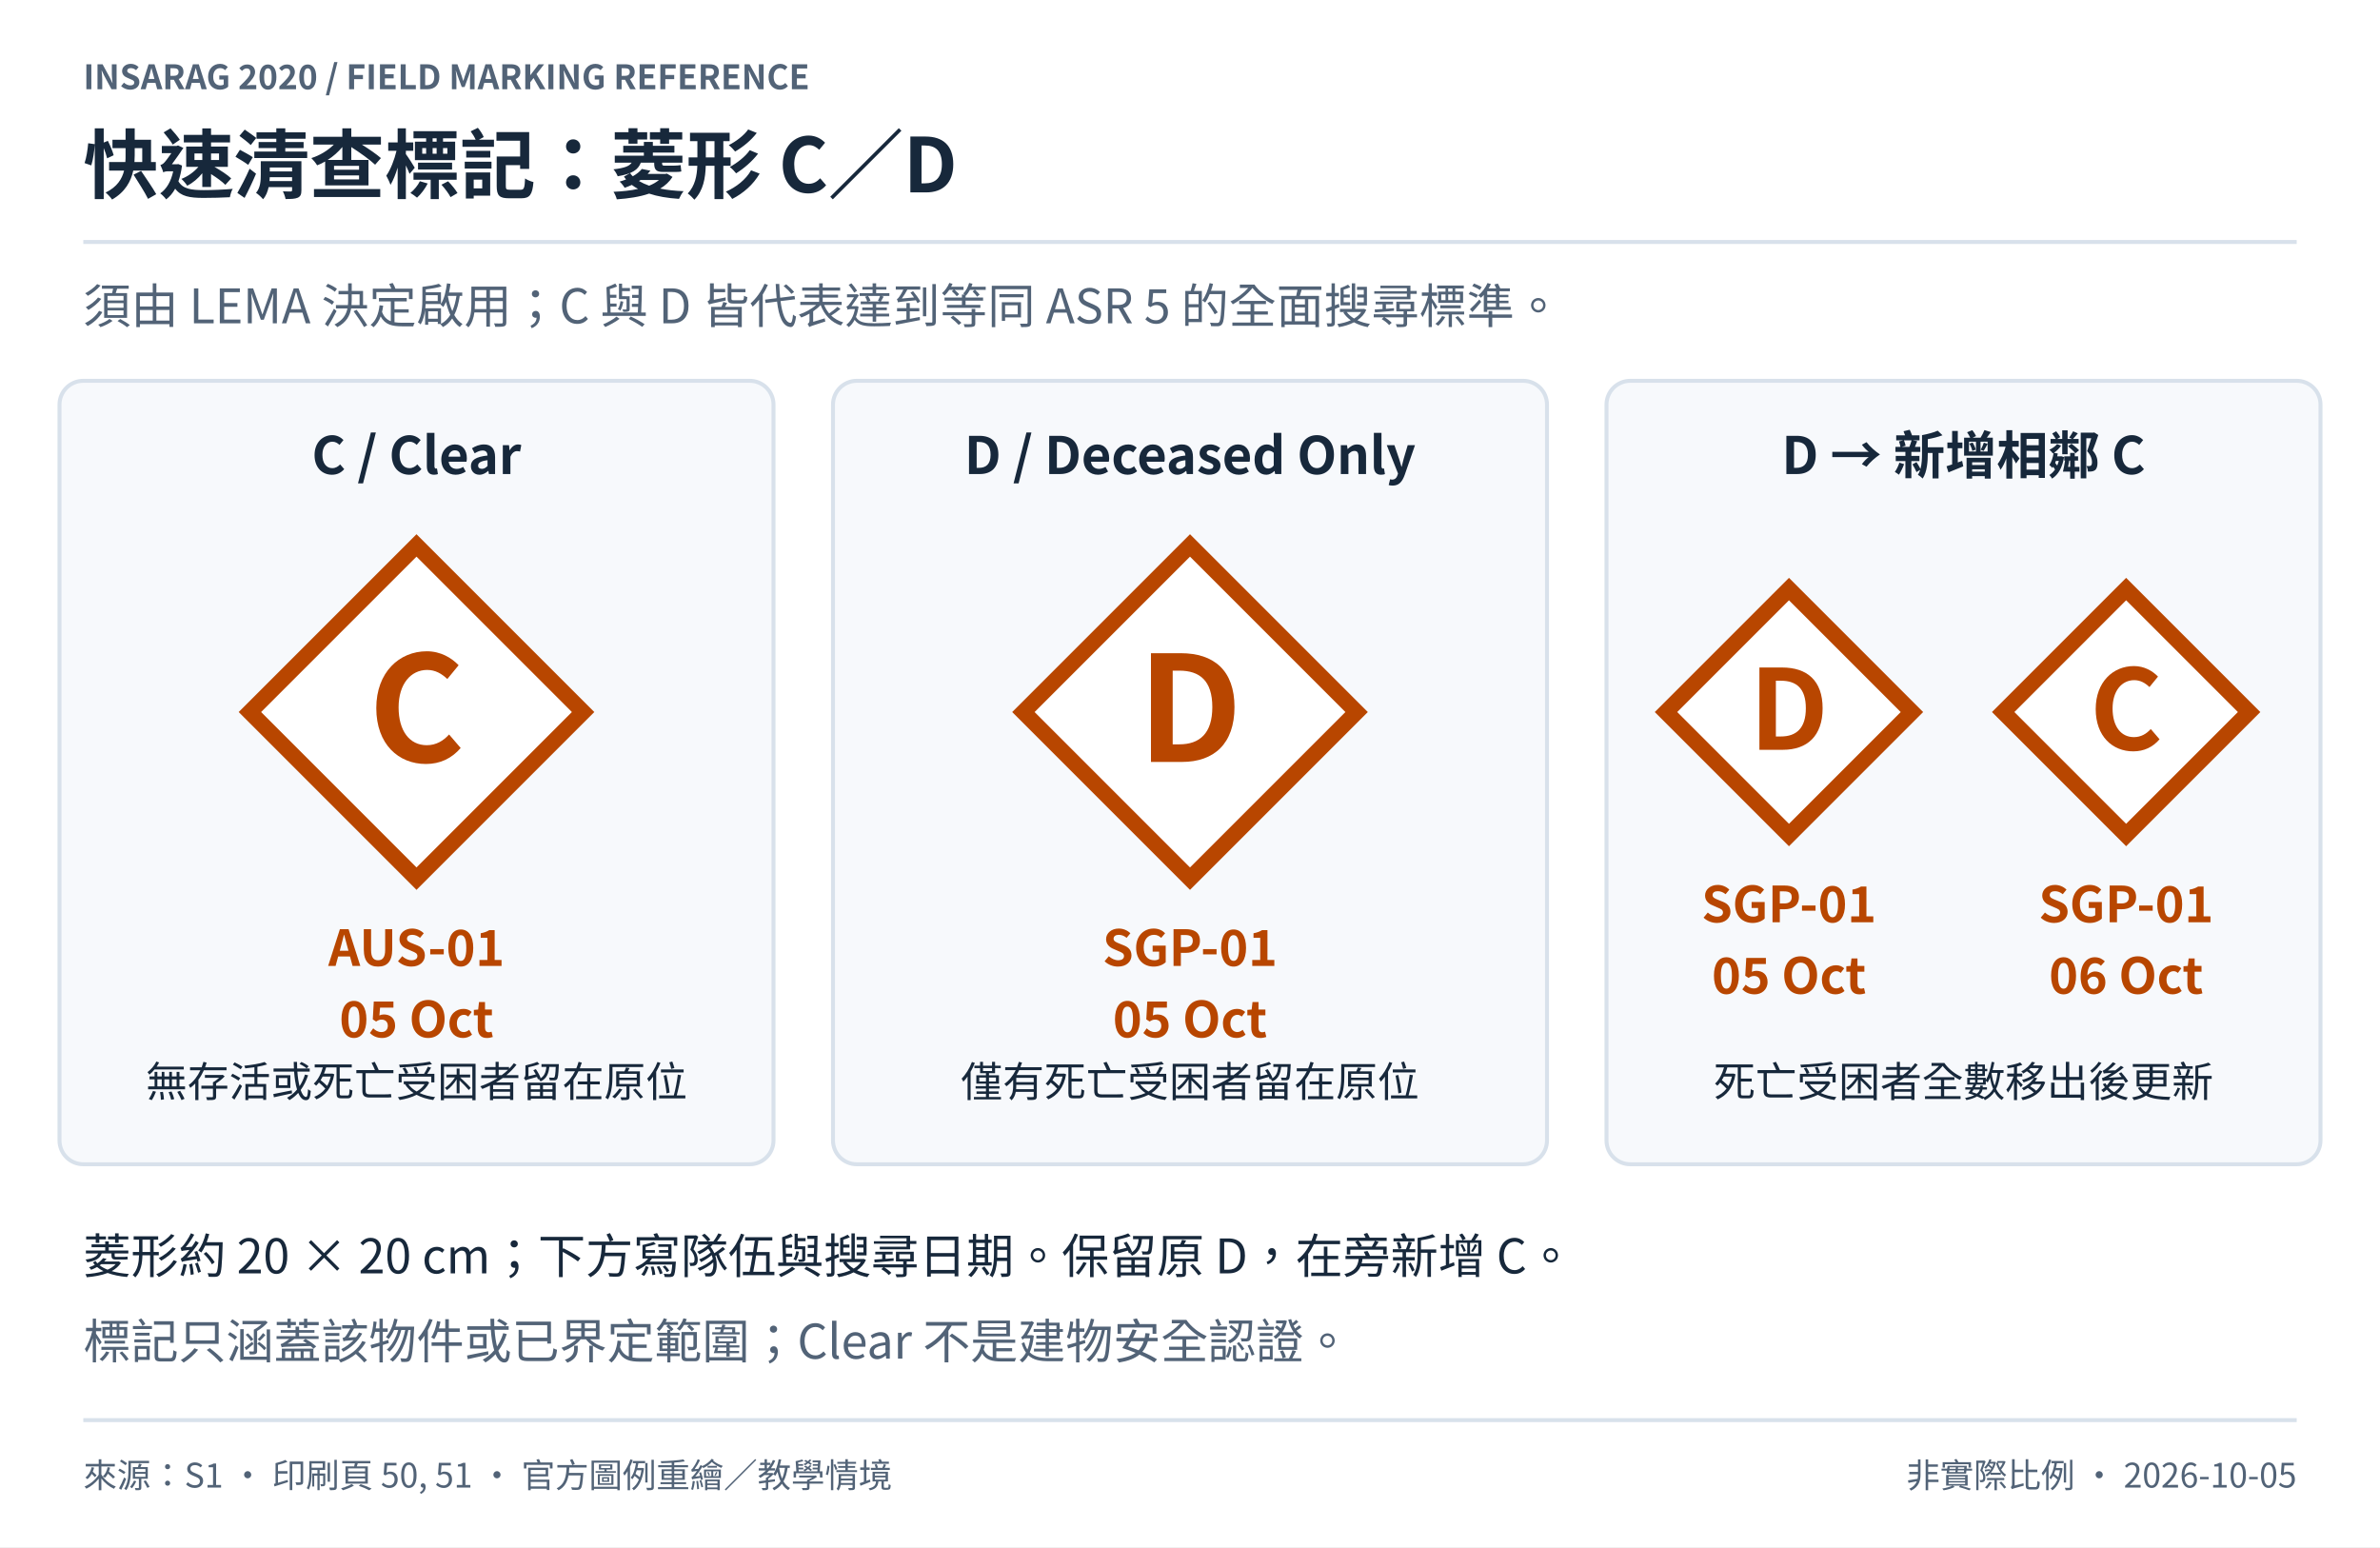
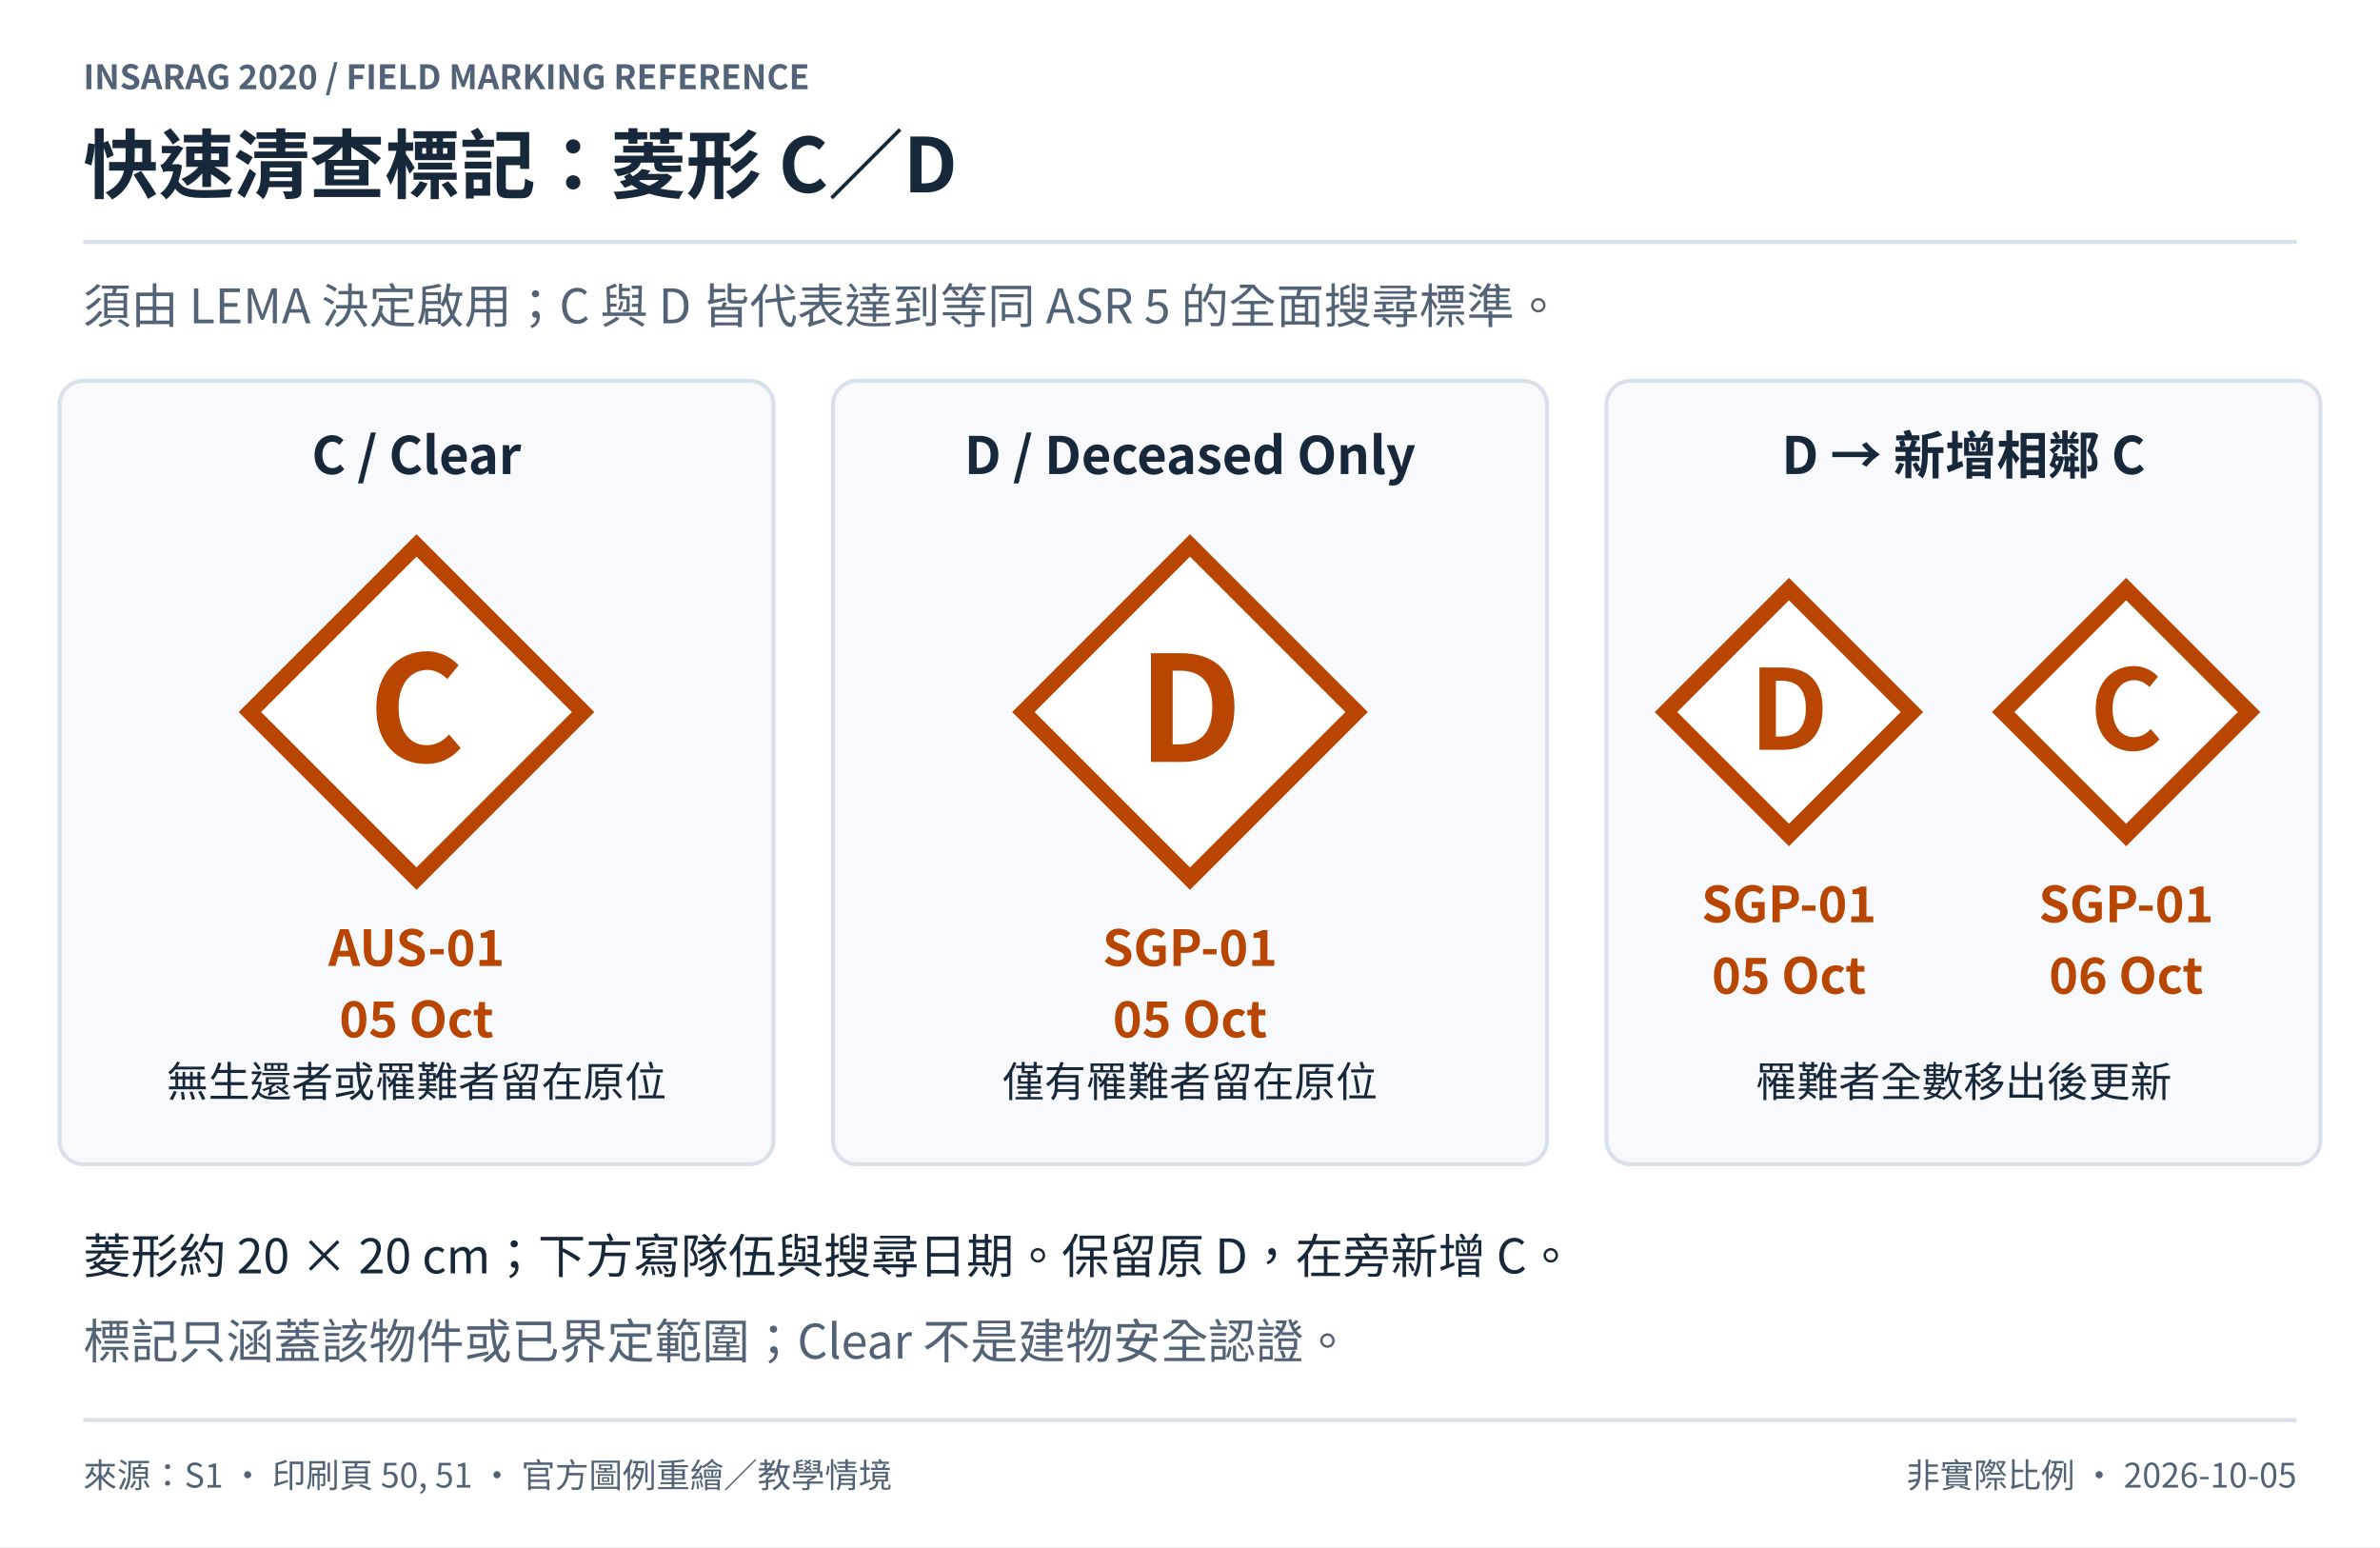
<svg xmlns="http://www.w3.org/2000/svg" width="1200" height="780" viewBox="0 0 1200 780" role="img" aria-labelledby="title desc" lang="zh-TW">
  <defs>
    <marker id="arrow" viewBox="0 0 10 10" refX="9" refY="5" markerWidth="6" markerHeight="6" orient="auto-start-reverse">
      <path d="M 0 0 L 10 5 L 0 10 Z" fill="#b84600" />
    </marker>
    <pattern id="tape" width="36" height="18" patternUnits="userSpaceOnUse" patternTransform="rotate(-25)">
      <rect width="36" height="18" fill="white" />
      <rect width="18" height="18" fill="#be273b" />
    </pattern>
  </defs>
  <rect width="1200" height="780" fill="white" />
  <g font-family="Microsoft JhengHei, Noto Sans CJK TC, Arial, sans-serif">
    <text x="42" y="45" font-size="17" fill="#526377" text-anchor="start" font-weight="700">INSARAG 2020  /  FIELD MARKING REFERENCE</text>
    <text x="42" y="97" font-size="38" fill="#17283b" text-anchor="start" font-weight="700">快速清查標記：菱形 C／D</text>
    <line x1="42" y1="122" x2="1158" y2="122" stroke="#d8e1eb" stroke-width="2" />
    <text x="42" y="163" font-size="24" fill="#526377" text-anchor="start" font-weight="400">須由 LEMA 決定啟用；C 與 D 皆代表達到等同 ASR 5 的全面搜尋標準。</text>
    <rect x="30" y="192" width="360" height="395" rx="12" fill="#f7f9fc" stroke="#d8e1eb" stroke-width="2" />
    <text x="210" y="239" font-size="26" fill="#17283b" text-anchor="middle" font-weight="700">C  /  Clear</text>
    <rect x="420" y="192" width="360" height="395" rx="12" fill="#f7f9fc" stroke="#d8e1eb" stroke-width="2" />
    <text x="600" y="239" font-size="26" fill="#17283b" text-anchor="middle" font-weight="700">D  /  Deceased Only</text>
    <rect x="810" y="192" width="360" height="395" rx="12" fill="#f7f9fc" stroke="#d8e1eb" stroke-width="2" />
    <text x="990" y="239" font-size="26" fill="#17283b" text-anchor="middle" font-weight="700">D → 新增相鄰 C</text>
    <path d="M 210 275 L 294 359 L 210 443 L 126 359 Z" fill="white" stroke="#b84600" stroke-width="8" />
    <text x="210" y="384.16" font-size="74" fill="#b84600" text-anchor="middle" font-weight="700">C</text>
    <text x="210" y="487" font-size="25" fill="#b84600" text-anchor="middle" font-weight="700">AUS-01</text>
    <text x="210" y="523" font-size="25" fill="#b84600" text-anchor="middle" font-weight="700">05 Oct</text>
    <path d="M 600 275 L 684 359 L 600 443 L 516 359 Z" fill="white" stroke="#b84600" stroke-width="8" />
    <text x="600" y="384.16" font-size="74" fill="#b84600" text-anchor="middle" font-weight="700">D</text>
    <text x="600" y="487" font-size="25" fill="#b84600" text-anchor="middle" font-weight="700">SGP-01</text>
    <text x="600" y="523" font-size="25" fill="#b84600" text-anchor="middle" font-weight="700">05 Oct</text>
    <path d="M 902 297 L 964 359 L 902 421 L 840 359 Z" fill="white" stroke="#b84600" stroke-width="8" />
    <text x="902" y="378.04" font-size="56" fill="#b84600" text-anchor="middle" font-weight="700">D</text>
    <text x="902" y="465" font-size="25" fill="#b84600" text-anchor="middle" font-weight="700">SGP-01</text>
    <text x="902" y="501" font-size="25" fill="#b84600" text-anchor="middle" font-weight="700">05 Oct</text>
    <path d="M 1072 297 L 1134 359 L 1072 421 L 1010 359 Z" fill="white" stroke="#b84600" stroke-width="8" />
    <text x="1072" y="378.04" font-size="56" fill="#b84600" text-anchor="middle" font-weight="700">C</text>
    <text x="1072" y="465" font-size="25" fill="#b84600" text-anchor="middle" font-weight="700">SGP-01</text>
    <text x="1072" y="501" font-size="25" fill="#b84600" text-anchor="middle" font-weight="700">06 Oct</text>
-     <text x="210" y="553" font-size="21" fill="#17283b" text-anchor="middle" font-weight="400">無存活或死亡受困者留在原位</text>
-     <text x="600" y="553" font-size="21" fill="#17283b" text-anchor="middle" font-weight="400">僅有死亡受困者留在原位</text>
-     <text x="990" y="553" font-size="21" fill="#17283b" text-anchor="middle" font-weight="400">死亡受困者全數移出後更新</text>
+     <text x="210" y="553" font-size="21" fill="#17283b" text-anchor="middle" font-weight="400">無生還者或罹難者留在原位</text>
+     <text x="600" y="553" font-size="21" fill="#17283b" text-anchor="middle" font-weight="400">僅有罹難者留在原位</text>
+     <text x="990" y="553" font-size="21" fill="#17283b" text-anchor="middle" font-weight="400">罹難者全數移出後更新</text>
    <text x="42" y="642" font-size="24" fill="#17283b" text-anchor="start" font-weight="400">菱形約 20 × 20 cm；下方寫隊伍與搜尋日期。保留原 D，在旁新增 C。</text>
    <text x="42" y="685" font-size="24" fill="#526377" text-anchor="start" font-weight="400">標記只涵蓋該物件或已界定範圍；Clear 不是建物安全認證。</text>
    <line x1="42" y1="716" x2="1158" y2="716" stroke="#d8e1eb" stroke-width="2" />
    <a href="https://insarag.org/wp-content/uploads/2021/06/INSARAG20Guidelines20Vol20II2C20Man20B.pdf#page=51">
      <text x="42" y="750" font-size="17" fill="#526377" text-anchor="start" font-weight="400">來源：S1 · 印刷頁 50, 51 · 官方圖例重繪／教學情境</text>
    </a>
    <text x="1158" y="750" font-size="17" fill="#526377" text-anchor="end" font-weight="400">非實際比例 · 2026-10-05</text>
  </g>
</svg>
